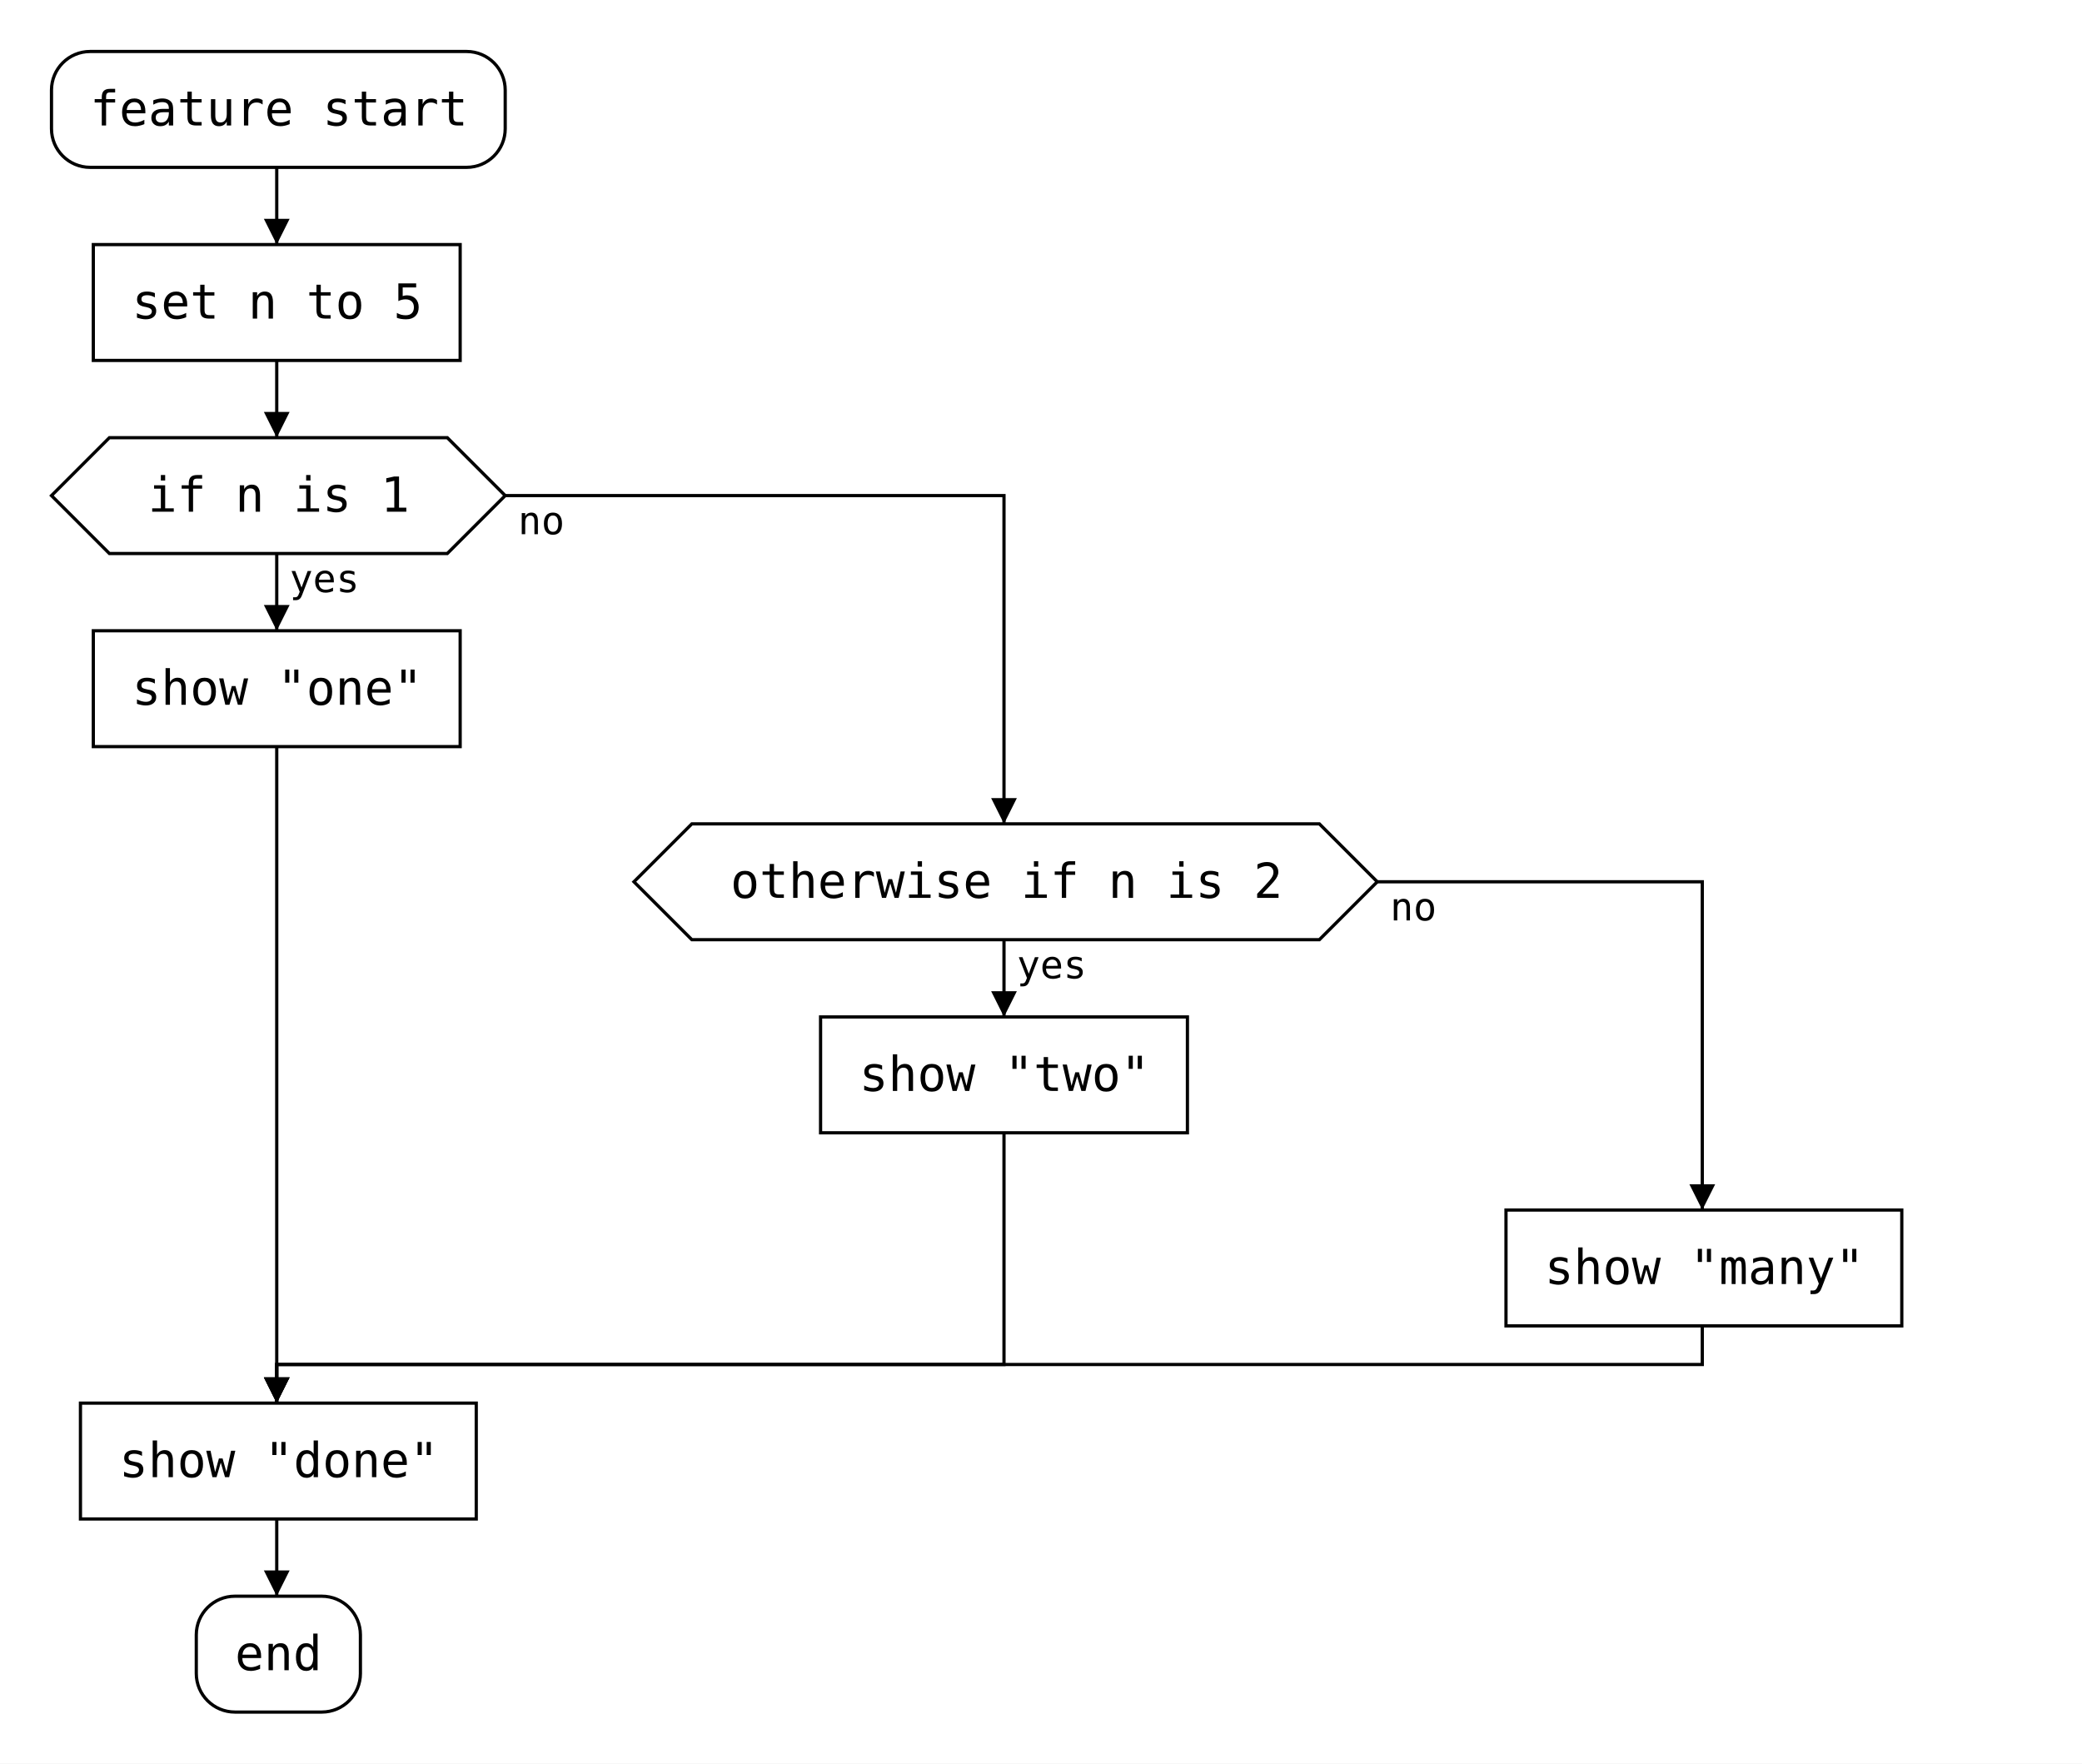
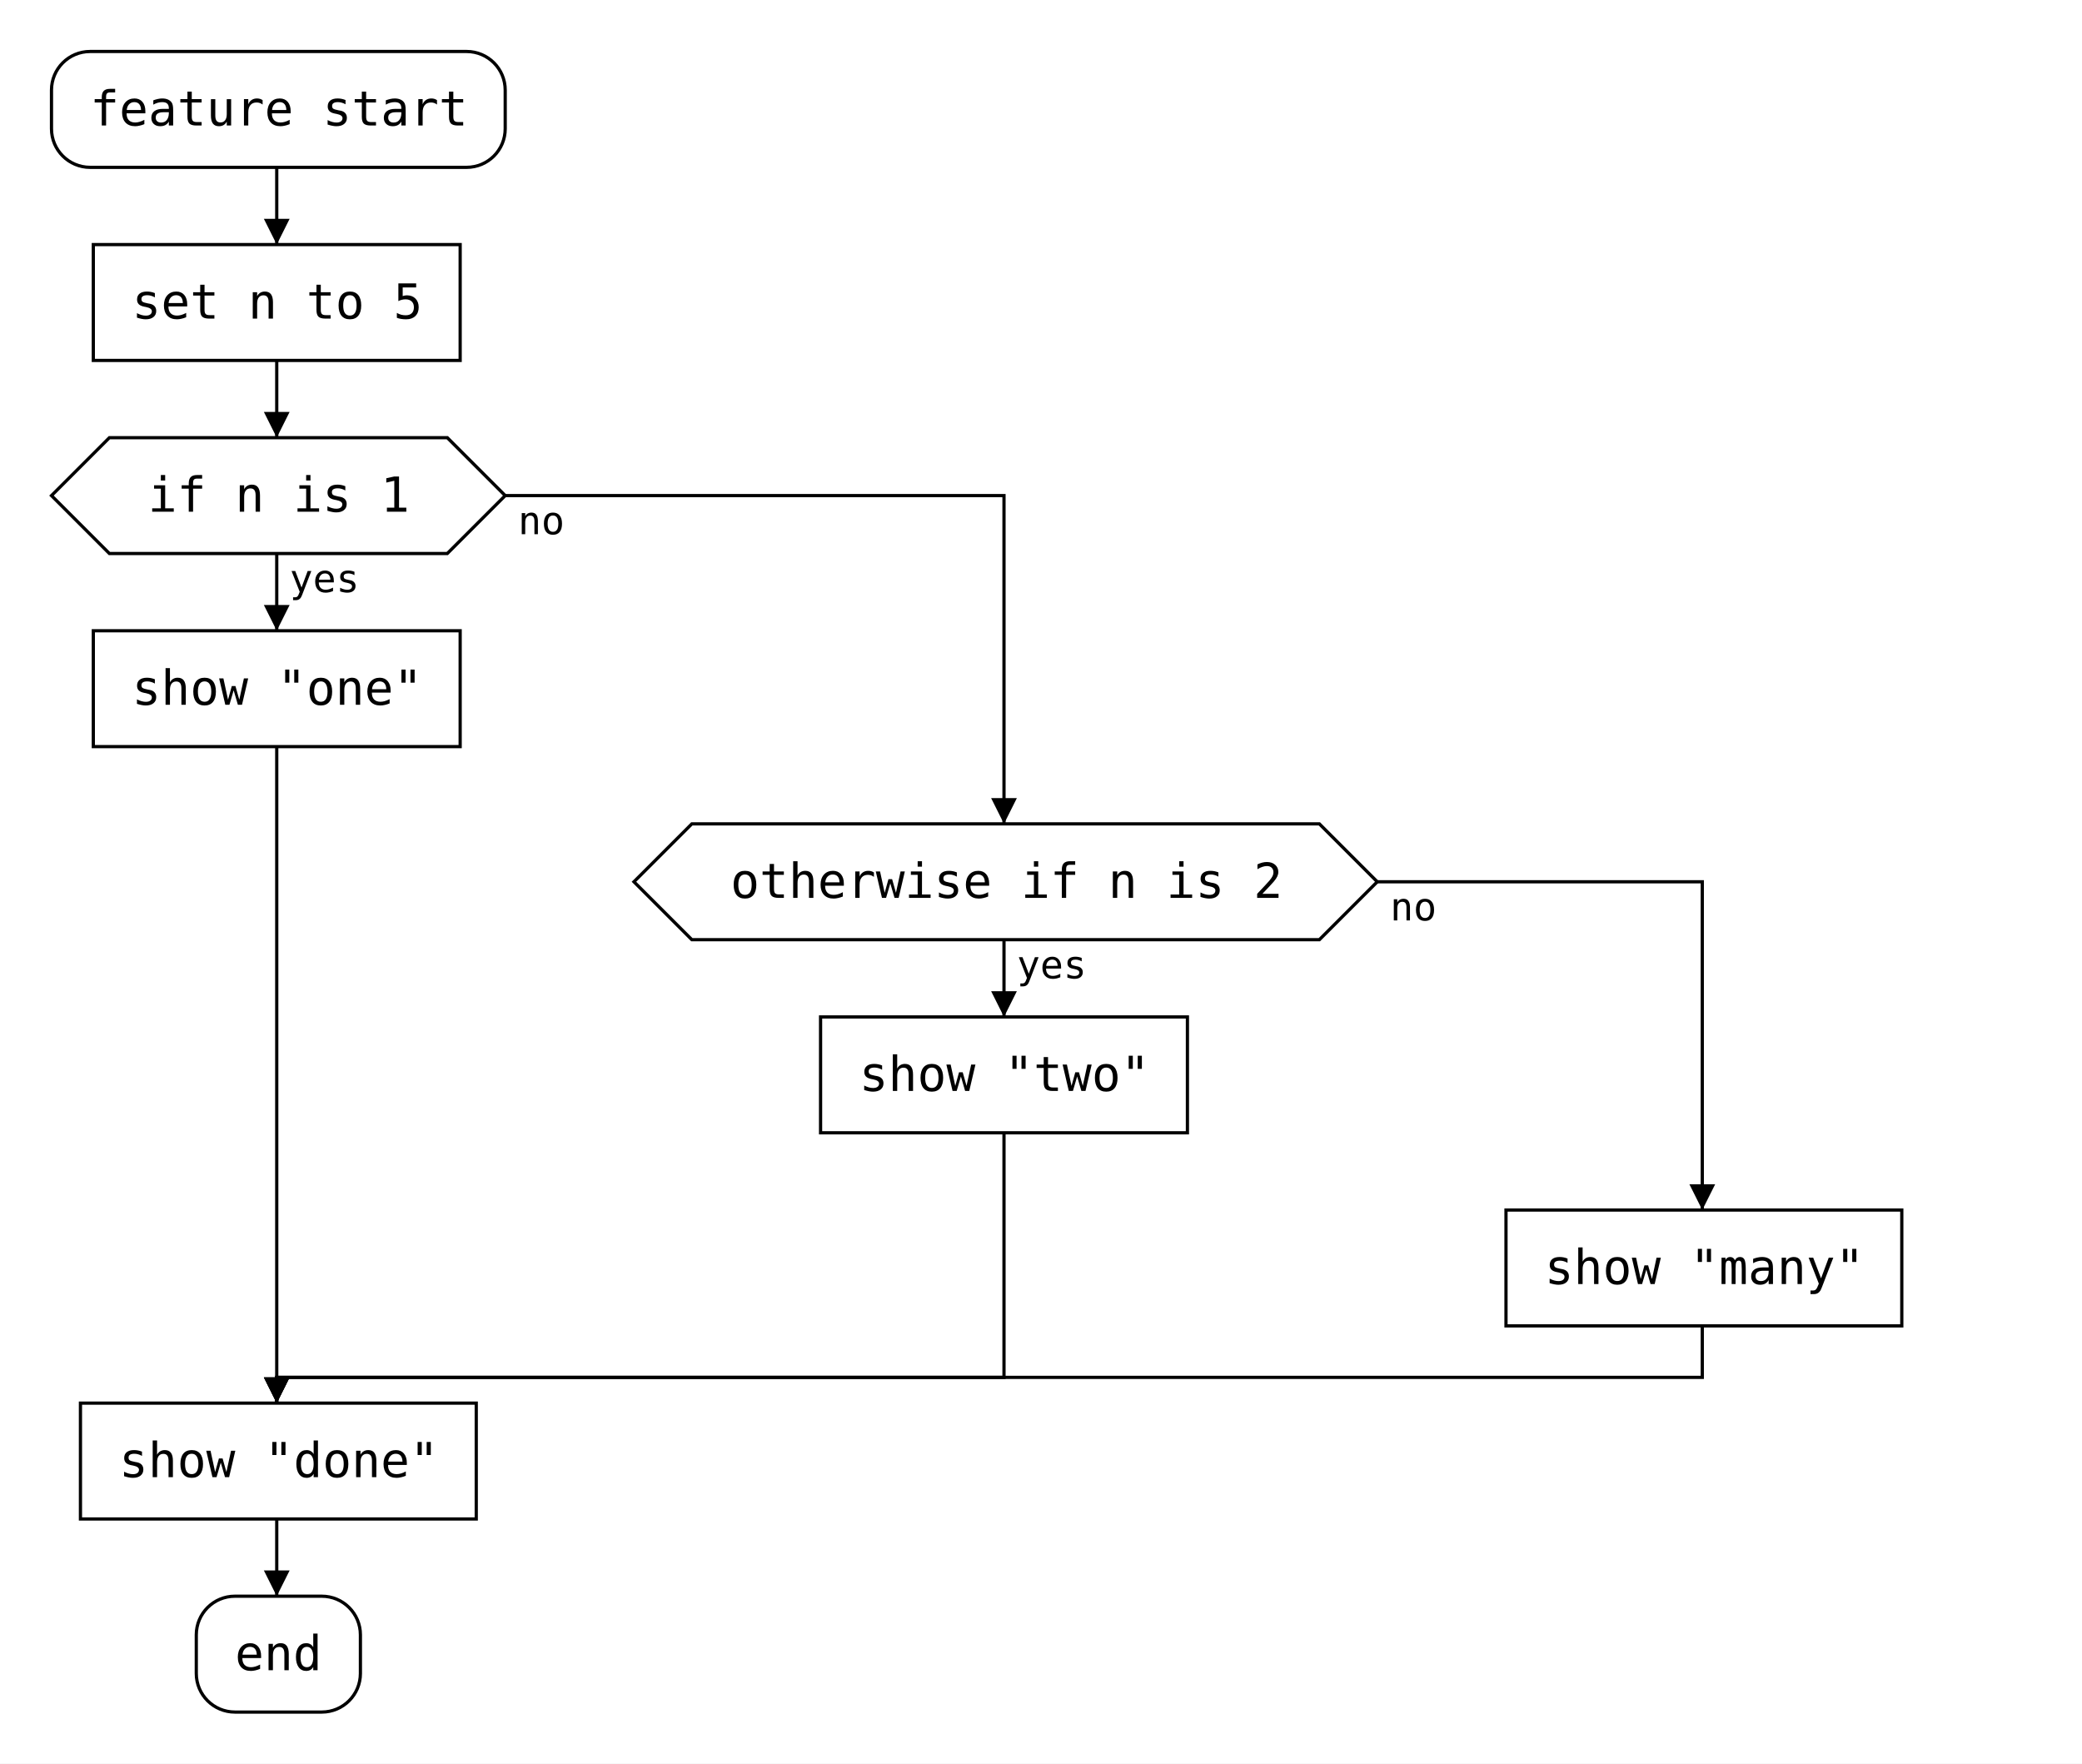
<svg xmlns="http://www.w3.org/2000/svg" width="647" height="548" viewBox="0 0 647 548" font-family="monospace" font-size="15">
  <defs>
    <marker id="arrow" viewBox="0 0 10 10" refX="10" refY="5" markerWidth="8" markerHeight="8" orient="auto">
      <path d="M0,0 L10,5 L0,10 z" />
    </marker>
  </defs>
  <rect width="100%" height="100%" fill="white" />
  <rect x="16" y="16" width="141" height="36" rx="12" fill="white" stroke="black" />
  <text x="28" y="39">feature start</text>
  <rect x="29" y="76" width="114" height="36" fill="white" stroke="black" />
  <text x="41" y="99">set n to 5</text>
  <polygon points="16,154 34,136 139,136 157,154 139,172 34,172" fill="white" stroke="black" />
  <text x="46" y="159">if n is 1</text>
  <rect x="29" y="196" width="114" height="36" fill="white" stroke="black" />
  <text x="41" y="219">show "one"</text>
  <polygon points="197,274 215,256 410,256 428,274 410,292 215,292" fill="white" stroke="black" />
  <text x="227" y="279">otherwise if n is 2</text>
  <rect x="255" y="316" width="114" height="36" fill="white" stroke="black" />
  <text x="267" y="339">show "two"</text>
  <rect x="468" y="376" width="123" height="36" fill="white" stroke="black" />
  <text x="480" y="399">show "many"</text>
  <rect x="25" y="436" width="123" height="36" fill="white" stroke="black" />
  <text x="37" y="459">show "done"</text>
  <rect x="61" y="496" width="51" height="36" rx="12" fill="white" stroke="black" />
  <text x="73" y="519">end</text>
  <polyline points="86,52 86,76" fill="none" stroke="black" marker-end="url(#arrow)" />
  <polyline points="86,112 86,136" fill="none" stroke="black" marker-end="url(#arrow)" />
  <polyline points="86,172 86,196" fill="none" stroke="black" marker-end="url(#arrow)" />
  <text x="90" y="184" font-size="12">yes</text>
  <polyline points="157,154 312,154 312,256" fill="none" stroke="black" marker-end="url(#arrow)" />
  <text x="161" y="166" font-size="12">no</text>
  <polyline points="312,292 312,316" fill="none" stroke="black" marker-end="url(#arrow)" />
  <text x="316" y="304" font-size="12">yes</text>
  <polyline points="428,274 529,274 529,376" fill="none" stroke="black" marker-end="url(#arrow)" />
  <text x="432" y="286" font-size="12">no</text>
  <polyline points="86,232 86,436" fill="none" stroke="black" marker-end="url(#arrow)" />
-   <polyline points="312,352 312,424 86,424 86,436" fill="none" stroke="black" marker-end="url(#arrow)" />
-   <polyline points="529,412 529,424 86,424 86,436" fill="none" stroke="black" marker-end="url(#arrow)" />
+   <polyline points="312,352 312,428 86,428 86,436" fill="none" stroke="black" marker-end="url(#arrow)" />
+   <polyline points="529,412 529,428 86,428 86,436" fill="none" stroke="black" marker-end="url(#arrow)" />
  <polyline points="86,472 86,496" fill="none" stroke="black" marker-end="url(#arrow)" />
</svg>
